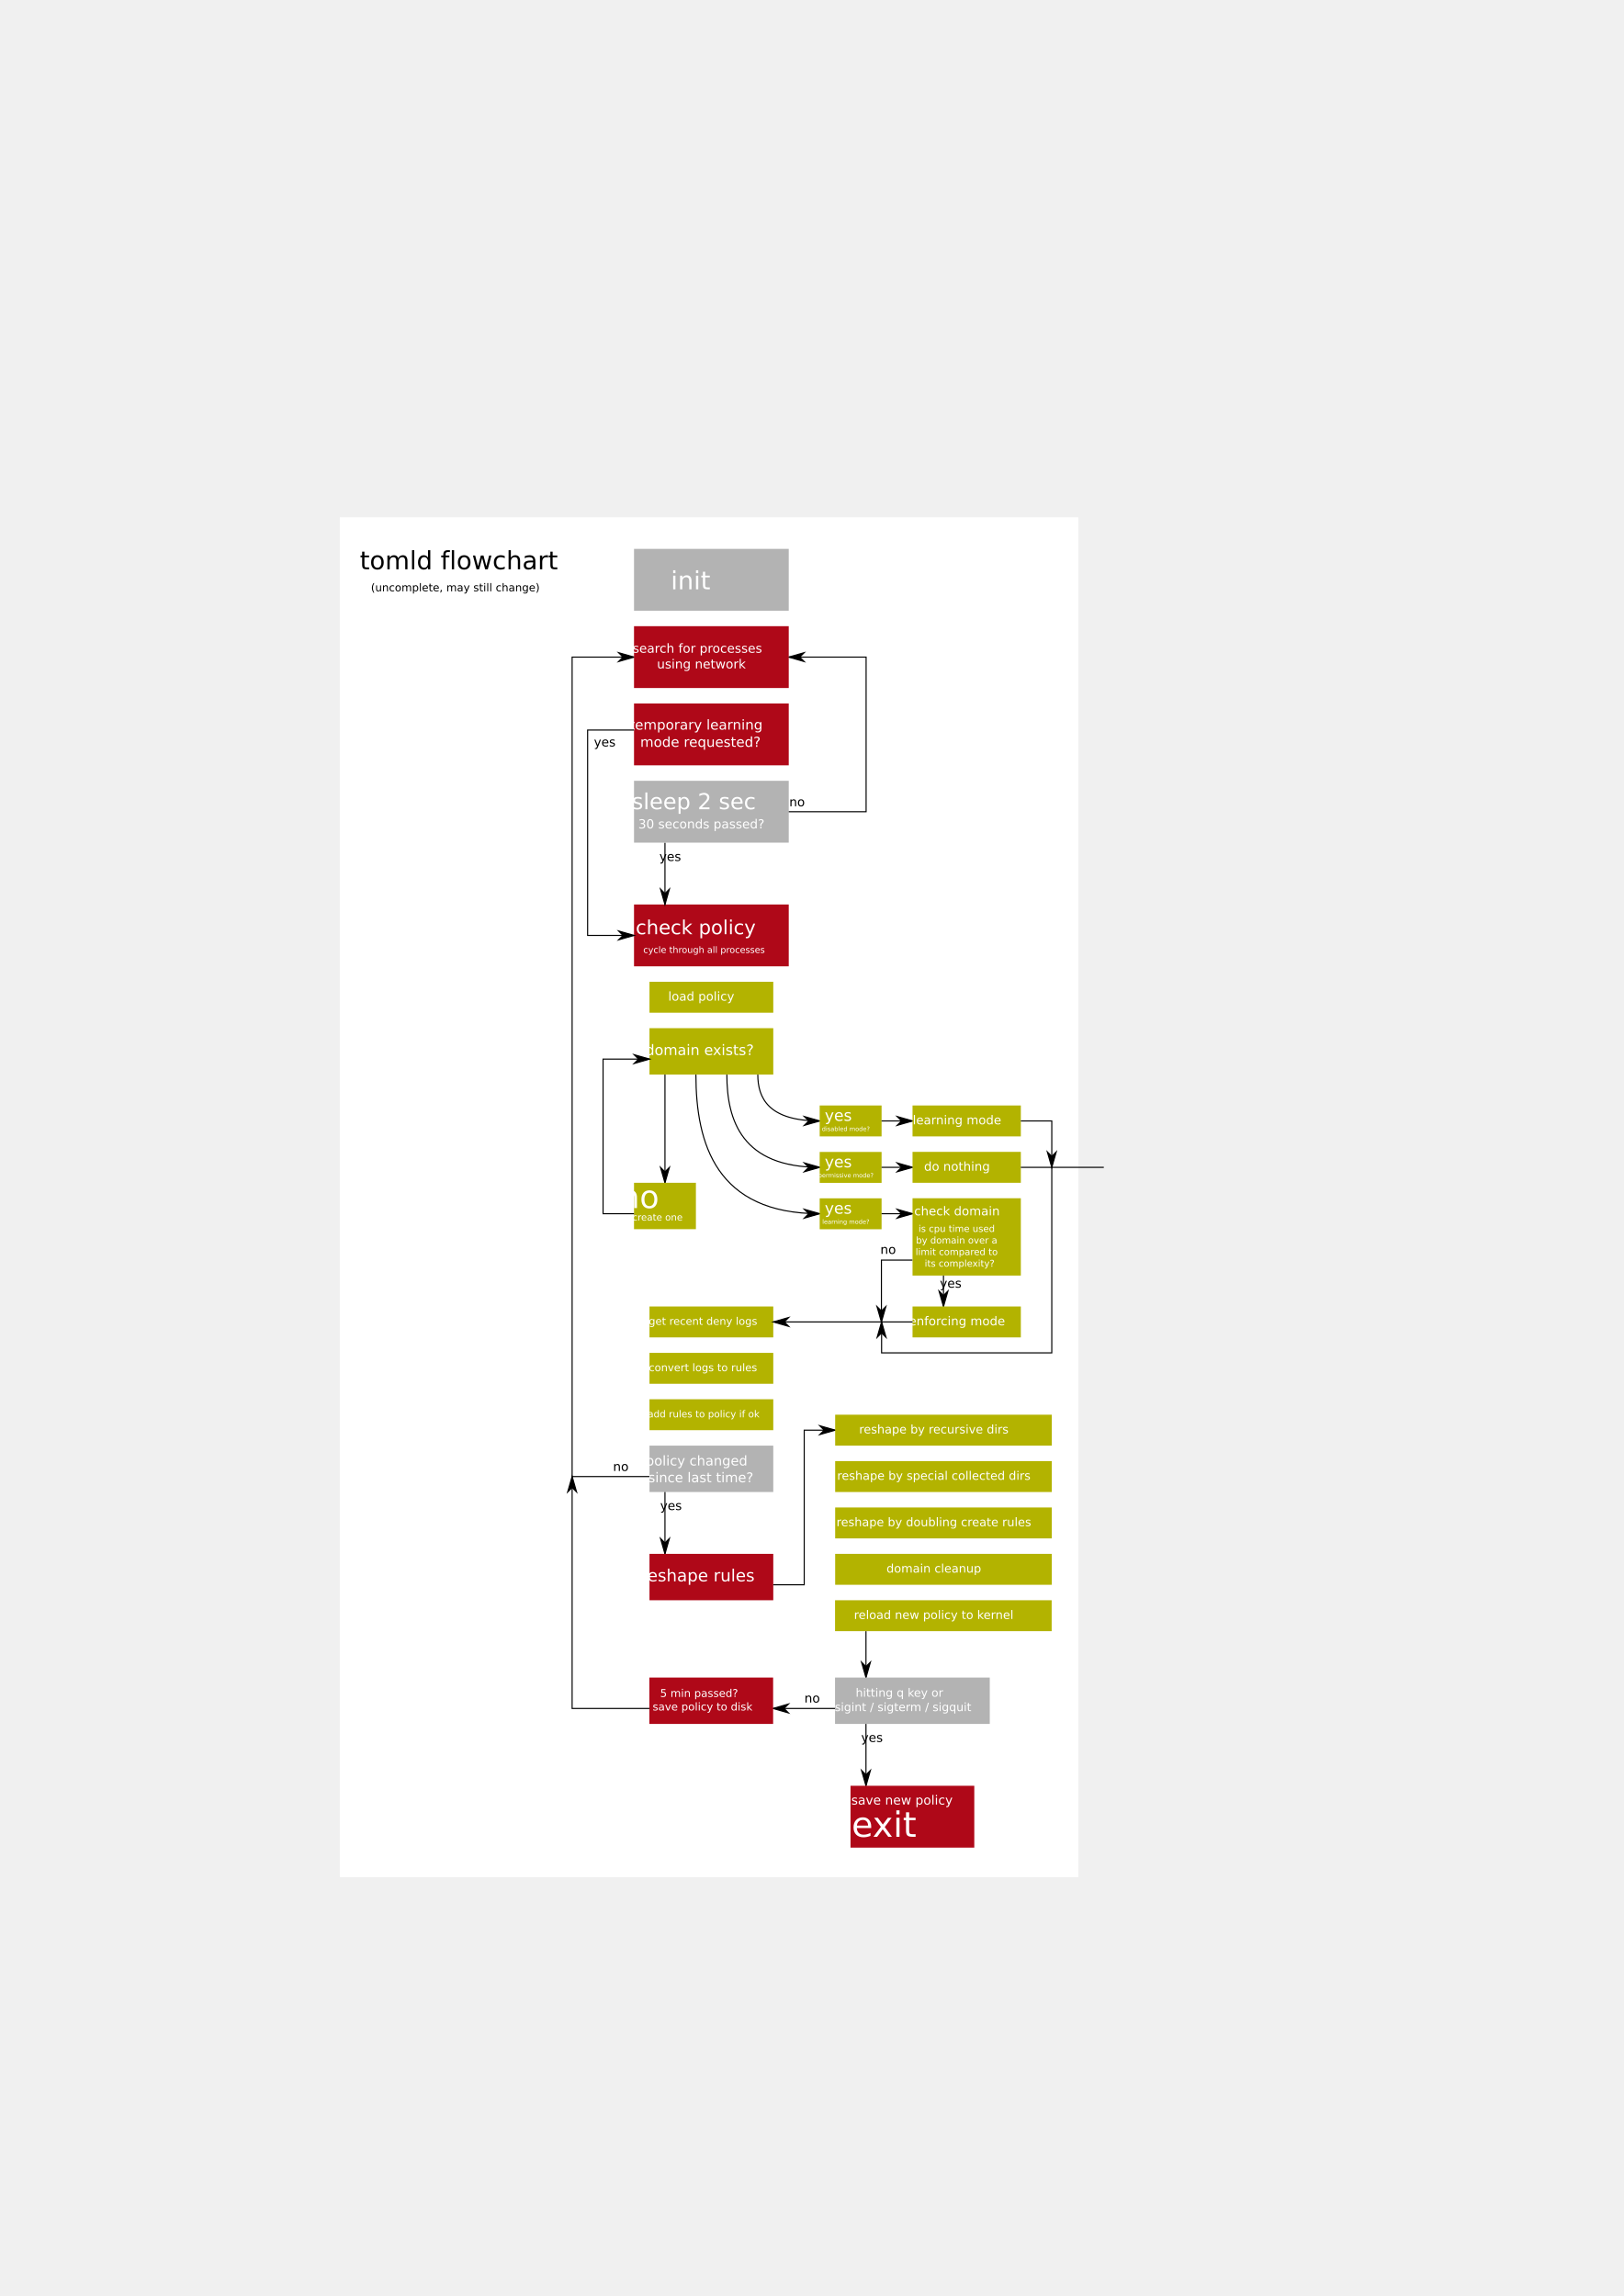
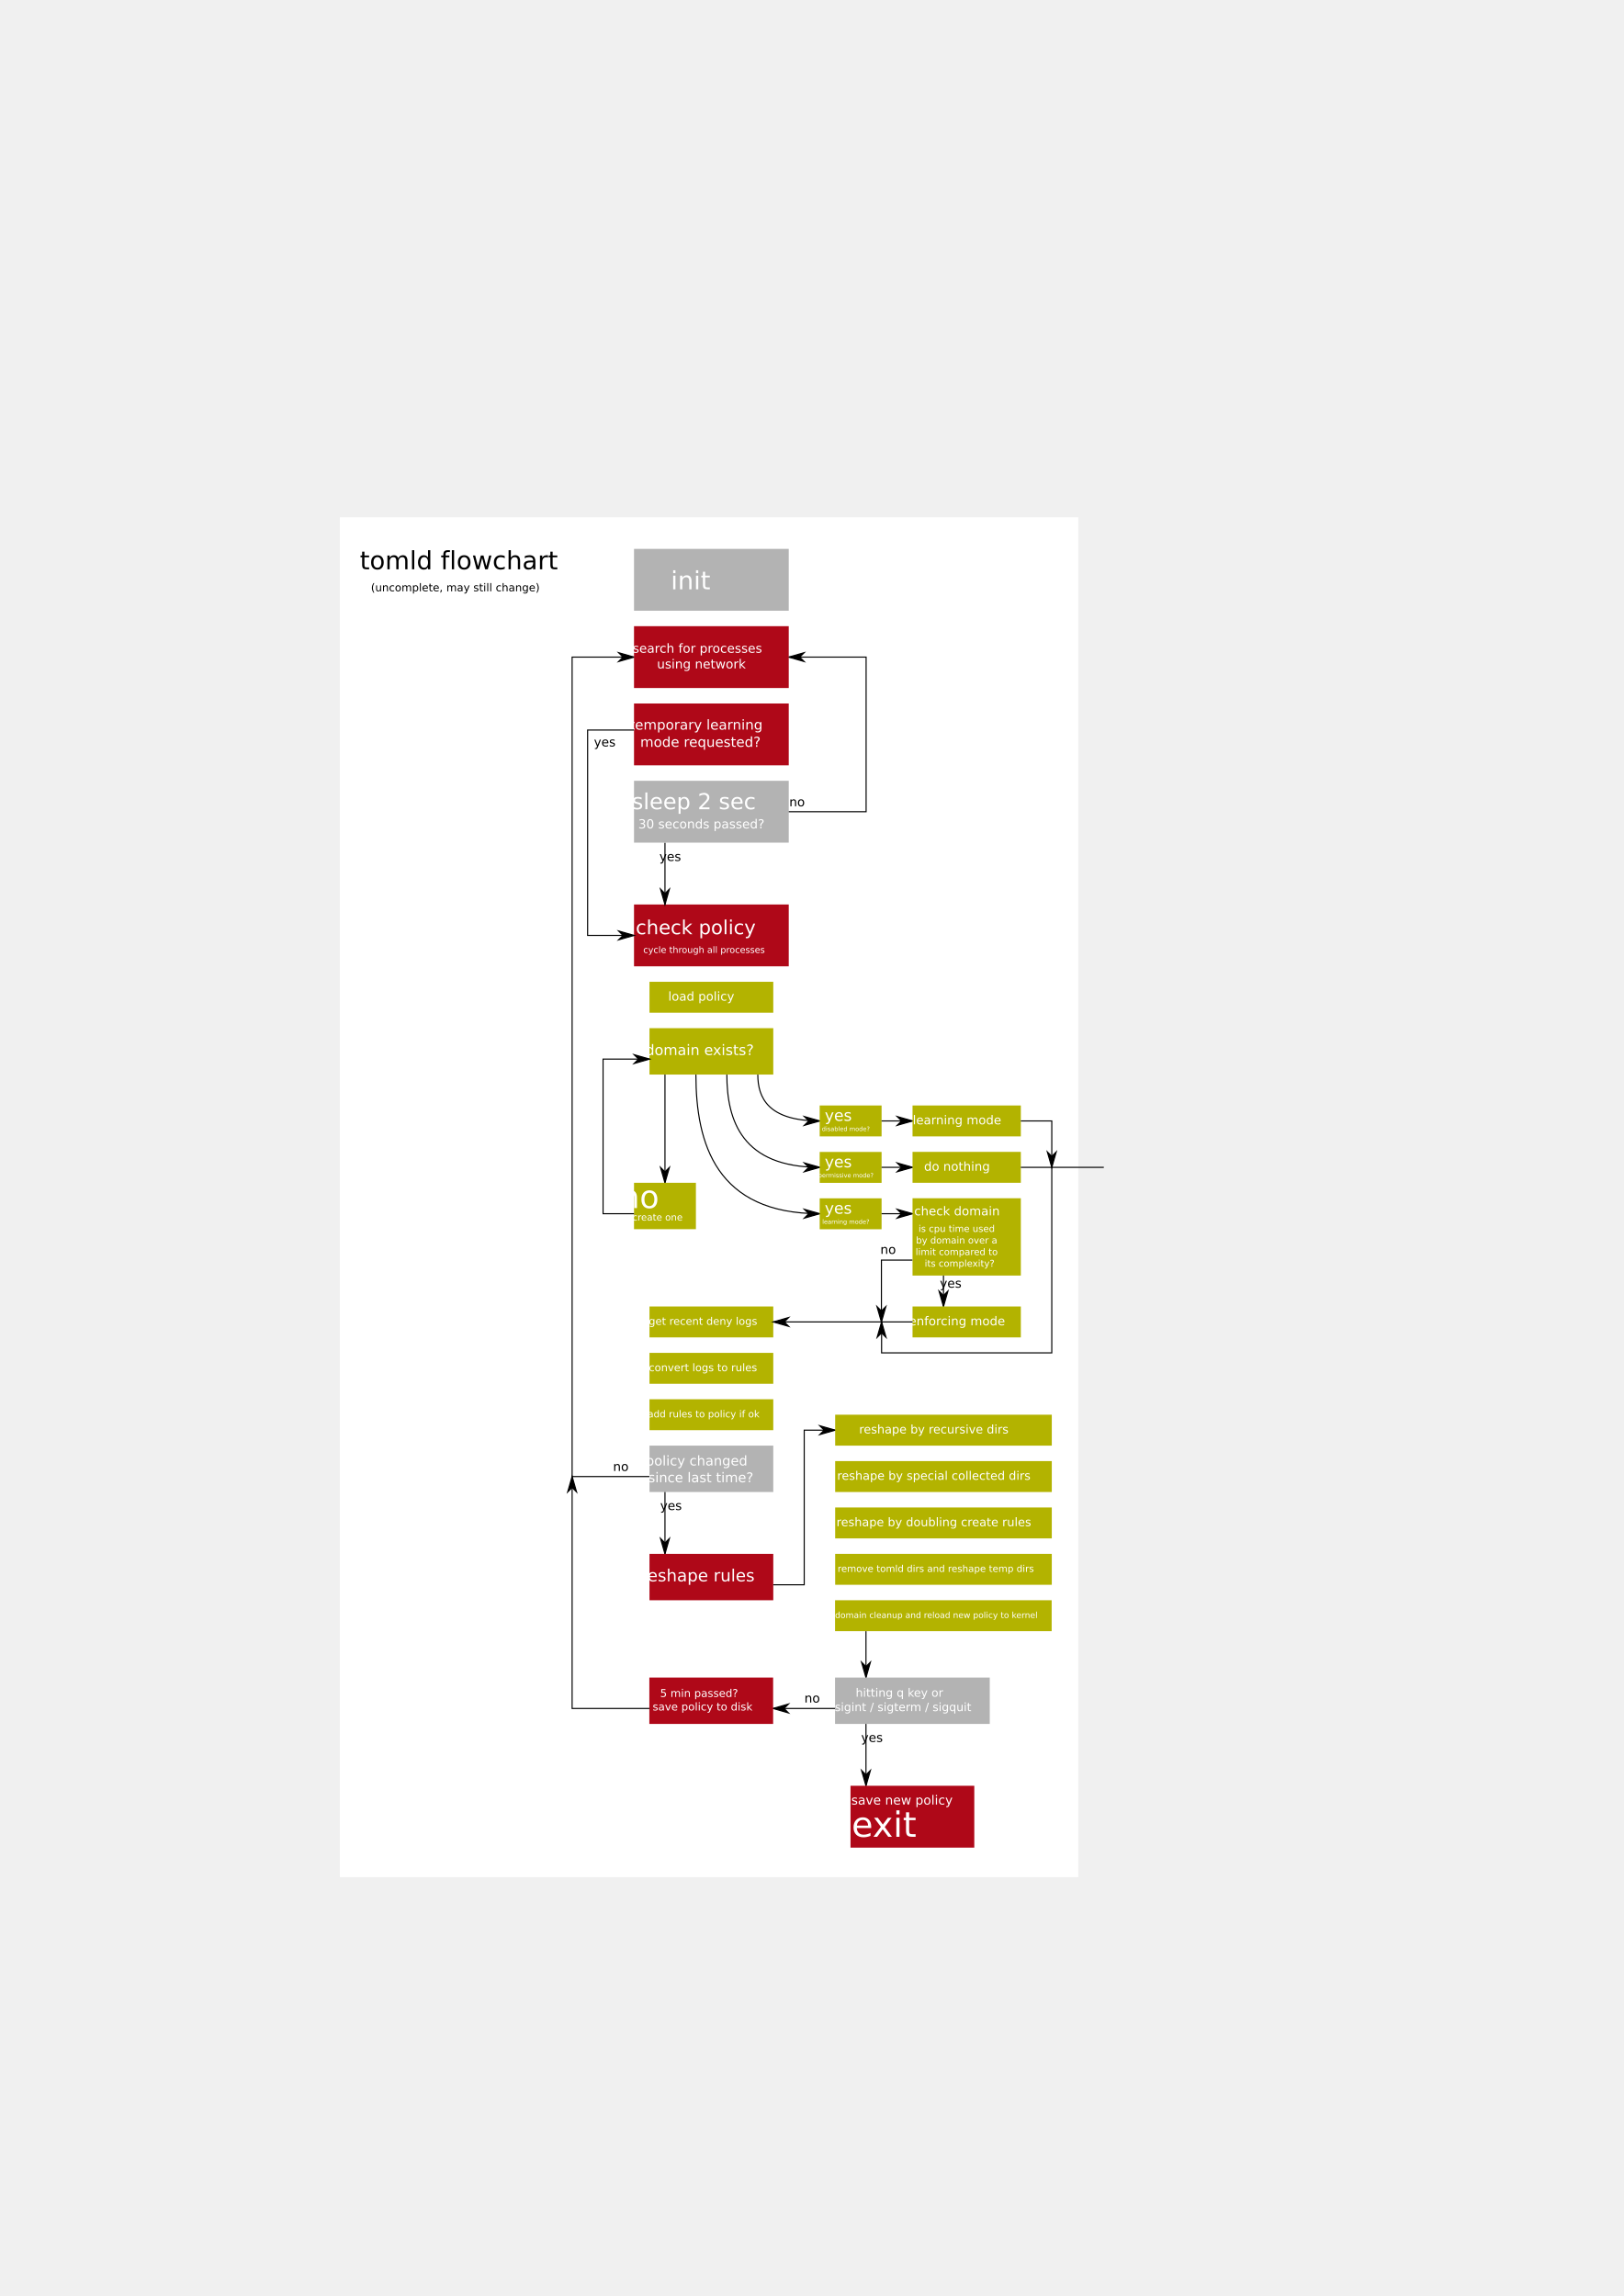
<svg xmlns="http://www.w3.org/2000/svg" width="744.094" height="1052.362" id="svg2" version="1.1">
  <defs id="defs4">
    <marker orient="auto" refY="0.0" refX="0.0" id="Arrow1Lend" style="overflow:visible;">
      <path id="path3762" d="M 0.0,0.0 L 5.0,-5.0 L -12.5,0.0 L 5.0,5.0 L 0.0,0.0 z " style="fill-rule:evenodd;stroke:#000000;stroke-width:1.0pt;marker-start:none;" transform="scale(0.8) rotate(180) translate(12.5,0)" />
    </marker>
  </defs>
  <g id="layer1" transform="translate(0,-2.5390623e-6)">
    <rect style="fill:#ffffff;fill-opacity:1;stroke:none" id="rect2957" width="338.44" height="623.257" x="155.733" y="237.112" />
    <rect y="322.441" x="290.551" height="28.346" width="70.908" id="rect3750" style="fill:#af0818;fill-opacity:1;stroke:none" />
    <text id="text3706" y="334.507" x="325.927" style="font-size:6.318px;font-style:normal;font-variant:normal;font-weight:normal;font-stretch:normal;text-align:center;line-height:125%;writing-mode:lr-tb;text-anchor:middle;fill:#ffffff;fill-opacity:1;stroke:none;font-family:DejaVu Sans;-inkscape-font-specification:DejaVu Sans" xml:space="preserve" transform="scale(1.000293,0.999707)">
      <tspan y="334.507" x="325.927" id="tspan2968">temporary learning</tspan>
      <tspan y="342.404" x="325.927" id="tspan2972">mode requested?</tspan>
    </text>
    <rect style="fill:#b3b3b3;fill-opacity:1;stroke:none" id="rect3710" width="70.908" height="28.346" x="290.551" y="251.575" />
    <text xml:space="preserve" style="font-size:11.465px;font-style:normal;font-variant:normal;font-weight:normal;font-stretch:normal;text-align:center;line-height:125%;writing-mode:lr-tb;text-anchor:middle;fill:#ffffff;fill-opacity:1;stroke:none;font-family:DejaVu Sans;-inkscape-font-specification:DejaVu Sans" x="325.509" y="270.181" id="text3712" transform="scale(1.000293,0.999707)">
      <tspan id="tspan3714" x="325.509" y="270.181">init</tspan>
    </text>
    <rect style="fill:#af0818;fill-opacity:1;stroke:none" id="rect3738" width="70.908" height="28.346" x="290.551" y="414.567" />
    <text xml:space="preserve" style="font-size:8.883px;font-style:normal;font-variant:normal;font-weight:normal;font-stretch:normal;text-align:center;line-height:125%;writing-mode:lr-tb;text-anchor:middle;fill:#ffffff;fill-opacity:1;stroke:none;font-family:DejaVu Sans;-inkscape-font-specification:DejaVu Sans" x="325.797" y="428.315" id="text3740" transform="scale(1.000293,0.999707)">
      <tspan id="tspan3744" x="325.797" y="428.315">check policy</tspan>
    </text>
    <path style="fill:none;stroke:#000000;stroke-width:0.501;stroke-linecap:butt;stroke-linejoin:miter;stroke-miterlimit:4;stroke-opacity:1;stroke-dasharray:none;marker-end:url(#Arrow1Lend)" d="m 347.277,492.52 c 0,10.63 4.727,21.26 28.363,21.26" id="path3754" />
    <path id="path4204" d="m 333.096,492.52 c 0,21.26 7.091,42.52 42.545,42.52" style="fill:none;stroke:#000000;stroke-width:0.501;stroke-linecap:butt;stroke-linejoin:miter;stroke-miterlimit:4;stroke-opacity:1;stroke-dasharray:none;marker-end:url(#Arrow1Lend)" />
    <path style="fill:none;stroke:#000000;stroke-width:0.501;stroke-linecap:butt;stroke-linejoin:miter;stroke-miterlimit:4;stroke-opacity:1;stroke-dasharray:none;marker-end:url(#Arrow1Lend)" d="m 318.914,492.52 c 0,31.89 9.454,63.78 56.726,63.78" id="path4206" />
    <rect y="471.26" x="297.642" height="21.26" width="56.726" id="rect4212" style="fill:#b3b300;fill-opacity:1;stroke:none" />
    <text id="text4214" y="483.727" x="325.797" style="font-size:6.633px;font-style:normal;font-variant:normal;font-weight:normal;font-stretch:normal;text-align:center;line-height:125%;writing-mode:lr-tb;text-anchor:middle;fill:#ffffff;fill-opacity:1;stroke:none;font-family:DejaVu Sans;-inkscape-font-specification:DejaVu Sans" xml:space="preserve" transform="scale(1.000293,0.999707)">
      <tspan y="483.727" x="325.797" id="tspan4216">domain exists?</tspan>
    </text>
    <path id="path4218" d="m 304.733,492.52 0,49.606" style="fill:none;stroke:#000000;stroke-width:0.501;stroke-linecap:butt;stroke-linejoin:miter;stroke-miterlimit:4;stroke-opacity:1;stroke-dasharray:none;marker-end:url(#Arrow1Lend)" />
    <rect style="fill:#b3b300;fill-opacity:1;stroke:none" id="rect4220" width="28.363" height="21.26" x="290.551" y="542.126" />
    <text xml:space="preserve" style="font-size:4.31px;font-style:normal;font-variant:normal;font-weight:normal;font-stretch:normal;text-align:center;line-height:125%;writing-mode:lr-tb;text-anchor:middle;fill:#ffffff;fill-opacity:1;stroke:none;font-family:DejaVu Sans;-inkscape-font-specification:DejaVu Sans" x="304.639" y="559.6" id="text4222" transform="scale(1.000293,0.999707)">
      <tspan x="304.639" y="559.6" id="tspan4226">create one</tspan>
    </text>
    <text id="text4230" y="553.879" x="304.452" style="font-size:14.531px;font-style:normal;font-variant:normal;font-weight:normal;font-stretch:normal;text-align:center;line-height:125%;writing-mode:lr-tb;text-anchor:middle;fill:#ffffff;fill-opacity:1;stroke:none;font-family:DejaVu Sans;-inkscape-font-specification:DejaVu Sans" xml:space="preserve" transform="scale(1.000293,0.999707)">
      <tspan id="tspan4232" y="553.879" x="304.452">no</tspan>
    </text>
    <path style="fill:none;stroke:#000000;stroke-width:0.501;stroke-linecap:butt;stroke-linejoin:miter;stroke-miterlimit:4;stroke-opacity:1;stroke-dasharray:none;marker-end:url(#Arrow1Lend)" d="m 304.733,386.22 0,28.346" id="path4234" />
    <rect y="506.693" x="375.64" height="14.173" width="28.363" id="rect4236" style="fill:#b3b300;fill-opacity:1;stroke:none" />
    <text id="text4240" y="518.537" x="389.729" style="font-size:2.785px;font-style:normal;font-variant:normal;font-weight:normal;font-stretch:normal;text-align:center;line-height:125%;writing-mode:lr-tb;text-anchor:middle;fill:#ffffff;fill-opacity:1;stroke:none;font-family:DejaVu Sans;-inkscape-font-specification:DejaVu Sans" xml:space="preserve" transform="scale(1.000293,0.999707)">
      <tspan y="518.537" x="389.729" id="tspan4244">disabled mode?</tspan>
    </text>
    <text xml:space="preserve" style="font-size:7.193px;font-style:normal;font-variant:normal;font-weight:normal;font-stretch:normal;text-align:center;line-height:125%;writing-mode:lr-tb;text-anchor:middle;fill:#ffffff;fill-opacity:1;stroke:none;font-family:DejaVu Sans;-inkscape-font-specification:DejaVu Sans" x="389.772" y="513.895" id="text4248" transform="scale(1.000293,0.999707)">
      <tspan id="tspan4250" x="389.772" y="513.895">yes</tspan>
    </text>
    <rect style="fill:#b3b300;fill-opacity:1;stroke:none" id="rect4252" width="28.363" height="14.173" x="375.64" y="527.988" />
    <text xml:space="preserve" style="font-size:2.785px;font-style:normal;font-variant:normal;font-weight:normal;font-stretch:normal;text-align:center;line-height:125%;writing-mode:lr-tb;text-anchor:middle;fill:#ffffff;fill-opacity:1;stroke:none;font-family:DejaVu Sans;-inkscape-font-specification:DejaVu Sans" x="389.729" y="539.838" id="text4254" transform="scale(1.000293,0.999707)">
      <tspan id="tspan4256" x="389.729" y="539.838">permissive mode?</tspan>
    </text>
    <text id="text4258" y="535.196" x="389.772" style="font-size:7.193px;font-style:normal;font-variant:normal;font-weight:normal;font-stretch:normal;text-align:center;line-height:125%;writing-mode:lr-tb;text-anchor:middle;fill:#ffffff;fill-opacity:1;stroke:none;font-family:DejaVu Sans;-inkscape-font-specification:DejaVu Sans" xml:space="preserve" transform="scale(1.000293,0.999707)">
      <tspan y="535.196" x="389.772" id="tspan4260">yes</tspan>
    </text>
    <rect y="549.248" x="375.64" height="14.173" width="28.363" id="rect4262" style="fill:#b3b300;fill-opacity:1;stroke:none" />
    <text id="text4264" y="561.104" x="389.729" style="font-size:2.785px;font-style:normal;font-variant:normal;font-weight:normal;font-stretch:normal;text-align:center;line-height:125%;writing-mode:lr-tb;text-anchor:middle;fill:#ffffff;fill-opacity:1;stroke:none;font-family:DejaVu Sans;-inkscape-font-specification:DejaVu Sans" xml:space="preserve" transform="scale(1.000293,0.999707)">
      <tspan y="561.104" x="389.729" id="tspan4266">learning mode?</tspan>
    </text>
    <text xml:space="preserve" style="font-size:7.193px;font-style:normal;font-variant:normal;font-weight:normal;font-stretch:normal;text-align:center;line-height:125%;writing-mode:lr-tb;text-anchor:middle;fill:#ffffff;fill-opacity:1;stroke:none;font-family:DejaVu Sans;-inkscape-font-specification:DejaVu Sans" x="389.772" y="556.462" id="text4268" transform="scale(1.000293,0.999707)">
      <tspan id="tspan4270" x="389.772" y="556.462">yes</tspan>
    </text>
    <rect style="fill:#b3b3b3;fill-opacity:1;stroke:none" id="rect4276" width="70.908" height="28.346" x="290.551" y="357.874" />
    <text xml:space="preserve" style="font-size:5.747px;font-style:normal;font-variant:normal;font-weight:normal;font-stretch:normal;text-align:center;line-height:125%;writing-mode:lr-tb;text-anchor:middle;fill:#ffffff;fill-opacity:1;stroke:none;font-family:DejaVu Sans;-inkscape-font-specification:DejaVu Sans" x="325.895" y="379.808" id="text4278" transform="scale(1.000293,0.999707)">
      <tspan x="325.895" y="379.808" id="tspan4290">30 seconds passed?</tspan>
    </text>
    <path id="path4292" d="m 361.459,372.047 35.454,0 0,-70.866 -35.454,0" style="fill:none;stroke:#000000;stroke-width:0.501;stroke-linecap:butt;stroke-linejoin:miter;stroke-miterlimit:4;stroke-opacity:1;stroke-dasharray:none;marker-end:url(#Arrow1Lend)" />
    <text id="text4294" y="394.739" x="311.62" style="font-size:5.747px;font-style:normal;font-variant:normal;font-weight:normal;font-stretch:normal;text-align:center;line-height:125%;writing-mode:lr-tb;text-anchor:middle;fill:#000000;fill-opacity:1;stroke:none;font-family:DejaVu Sans;-inkscape-font-specification:DejaVu Sans" xml:space="preserve" transform="scale(1.000293,0.999707)">
      <tspan id="tspan4298" y="394.739" x="311.62">yes</tspan>
    </text>
    <text xml:space="preserve" style="font-size:5.747px;font-style:normal;font-variant:normal;font-weight:normal;font-stretch:normal;text-align:center;line-height:125%;writing-mode:lr-tb;text-anchor:middle;fill:#000000;fill-opacity:1;stroke:none;font-family:DejaVu Sans;-inkscape-font-specification:DejaVu Sans" x="369.734" y="369.676" id="text4302" transform="scale(1.000293,0.999707)">
      <tspan x="369.734" y="369.676" id="tspan4304">no</tspan>
    </text>
    <text id="text4308" y="371.015" x="325.915" style="font-size:10.112px;font-style:normal;font-variant:normal;font-weight:normal;font-stretch:normal;text-align:center;line-height:125%;writing-mode:lr-tb;text-anchor:middle;fill:#ffffff;fill-opacity:1;stroke:none;font-family:DejaVu Sans;-inkscape-font-specification:DejaVu Sans" xml:space="preserve" transform="scale(1.000293,0.999707)">
      <tspan id="tspan4310" y="371.015" x="325.915">sleep 2 sec</tspan>
    </text>
    <path style="fill:none;stroke:#000000;stroke-width:0.501;stroke-linecap:butt;stroke-linejoin:miter;stroke-miterlimit:4;stroke-opacity:1;stroke-dasharray:none;marker-end:url(#Arrow1Lend)" d="m 404.003,513.779 14.182,0" id="path4312" />
    <path id="path4314" d="m 404.003,535.039 14.182,0" style="fill:none;stroke:#000000;stroke-width:0.501;stroke-linecap:butt;stroke-linejoin:miter;stroke-miterlimit:4;stroke-opacity:1;stroke-dasharray:none;marker-end:url(#Arrow1Lend)" />
    <path style="fill:none;stroke:#000000;stroke-width:0.501;stroke-linecap:butt;stroke-linejoin:miter;stroke-miterlimit:4;stroke-opacity:1;stroke-dasharray:none;marker-end:url(#Arrow1Lend)" d="m 404.003,556.299 14.182,0" id="path4316" />
    <rect style="fill:#b3b300;fill-opacity:1;stroke:none" id="rect4318" width="49.635" height="14.173" x="418.185" y="506.693" />
    <text id="text4320" y="515.478" x="442.895" style="font-size:5.609px;font-style:normal;font-variant:normal;font-weight:normal;font-stretch:normal;text-align:center;line-height:125%;writing-mode:lr-tb;text-anchor:middle;fill:#ffffff;fill-opacity:1;stroke:none;font-family:DejaVu Sans;-inkscape-font-specification:DejaVu Sans" xml:space="preserve" transform="scale(1.000293,0.999707)">
      <tspan y="515.478" x="442.895" id="tspan4322">learning mode</tspan>
    </text>
    <text id="text4324" y="436.913" x="325.811" style="font-size:4.092px;font-style:normal;font-variant:normal;font-weight:normal;font-stretch:normal;text-align:center;line-height:125%;writing-mode:lr-tb;text-anchor:middle;fill:#ffffff;fill-opacity:1;stroke:none;font-family:DejaVu Sans;-inkscape-font-specification:DejaVu Sans" xml:space="preserve" transform="scale(1.000293,0.999707)">
      <tspan y="436.913" x="325.811" id="tspan2959">cycle through all processes</tspan>
    </text>
    <rect y="527.953" x="418.185" height="14.173" width="49.635" id="rect4328" style="fill:#b3b300;fill-opacity:1;stroke:none" />
    <text xml:space="preserve" style="font-size:5.609px;font-style:normal;font-variant:normal;font-weight:normal;font-stretch:normal;text-align:center;line-height:125%;writing-mode:lr-tb;text-anchor:middle;fill:#ffffff;fill-opacity:1;stroke:none;font-family:DejaVu Sans;-inkscape-font-specification:DejaVu Sans" x="442.895" y="536.744" id="text4330" transform="scale(1.000293,0.999707)">
      <tspan id="tspan4332" x="442.895" y="536.744">do nothing</tspan>
    </text>
    <rect style="fill:#b3b300;fill-opacity:1;stroke:none" id="rect4340" width="49.635" height="35.433" x="418.185" y="549.213" />
    <path style="fill:none;stroke:#000000;stroke-width:0.501;stroke-linecap:butt;stroke-linejoin:miter;stroke-miterlimit:4;stroke-opacity:1;stroke-dasharray:none;marker-end:url(#Arrow1Lend)" d="m 290.551,556.299 -14.182,0 0,-70.866 21.272,0" id="path4346" />
    <text id="text4350" y="557.212" x="442.895" style="font-size:5.609px;font-style:normal;font-variant:normal;font-weight:normal;font-stretch:normal;text-align:center;line-height:125%;writing-mode:lr-tb;text-anchor:middle;fill:#ffffff;fill-opacity:1;stroke:none;font-family:DejaVu Sans;-inkscape-font-specification:DejaVu Sans" xml:space="preserve" transform="scale(1.000293,0.999707)">
      <tspan y="557.212" x="442.895" id="tspan4352">check domain</tspan>
    </text>
    <path style="fill:none;stroke:#000000;stroke-width:0.501;stroke-linecap:butt;stroke-linejoin:miter;stroke-miterlimit:4;stroke-opacity:1;stroke-dasharray:none;marker-end:url(#Arrow1Lend)" d="m 432.367,584.646 0,14.173" id="path4370" />
    <rect y="598.819" x="418.185" height="14.173" width="49.635" id="rect4372" style="fill:#b3b300;fill-opacity:1;stroke:none" />
    <text xml:space="preserve" style="font-size:5.609px;font-style:normal;font-variant:normal;font-weight:normal;font-stretch:normal;text-align:center;line-height:125%;writing-mode:lr-tb;text-anchor:middle;fill:#ffffff;fill-opacity:1;stroke:none;font-family:DejaVu Sans;-inkscape-font-specification:DejaVu Sans" x="442.895" y="607.631" id="text4374" transform="scale(1.000293,0.999707)">
      <tspan id="tspan4376" x="442.895" y="607.631">enforcing mode</tspan>
    </text>
    <rect style="fill:#b3b300;fill-opacity:1;stroke:none" id="rect4378" width="56.726" height="14.173" x="297.642" y="598.819" />
    <text xml:space="preserve" style="font-size:4.825px;font-style:normal;font-variant:normal;font-weight:normal;font-stretch:normal;text-align:center;line-height:125%;writing-mode:lr-tb;text-anchor:middle;fill:#ffffff;fill-opacity:1;stroke:none;font-family:DejaVu Sans;-inkscape-font-specification:DejaVu Sans" x="325.895" y="607.414" id="text4380" transform="scale(1.000293,0.999707)">
      <tspan id="tspan4382" x="325.895" y="607.414">get recent deny logs</tspan>
    </text>
    <path id="path4384" d="m 418.185,605.905 -63.817,0" style="fill:none;stroke:#000000;stroke-width:0.501;stroke-linecap:butt;stroke-linejoin:miter;stroke-miterlimit:4;stroke-opacity:1;stroke-dasharray:none;marker-end:url(#Arrow1Lend)" />
    <rect y="620.079" x="297.642" height="14.173" width="56.726" id="rect4394" style="fill:#b3b300;fill-opacity:1;stroke:none" />
    <text id="text4396" y="628.683" x="325.895" style="font-size:4.835px;font-style:normal;font-variant:normal;font-weight:normal;font-stretch:normal;text-align:center;line-height:125%;writing-mode:lr-tb;text-anchor:middle;fill:#ffffff;fill-opacity:1;stroke:none;font-family:DejaVu Sans;-inkscape-font-specification:DejaVu Sans" xml:space="preserve" transform="scale(1.000293,0.999707)">
      <tspan y="628.683" x="325.895" id="tspan4398">convert logs to rules</tspan>
    </text>
    <rect style="fill:#b3b300;fill-opacity:1;stroke:none" id="rect4400" width="56.726" height="14.173" x="297.642" y="641.339" />
    <text xml:space="preserve" style="font-size:4.378px;font-style:normal;font-variant:normal;font-weight:normal;font-stretch:normal;text-align:center;line-height:125%;writing-mode:lr-tb;text-anchor:middle;fill:#ffffff;fill-opacity:1;stroke:none;font-family:DejaVu Sans;-inkscape-font-specification:DejaVu Sans" x="325.857" y="649.823" id="text4402" transform="scale(1.000293,0.999707)">
      <tspan id="tspan4404" x="325.857" y="649.823">add rules to policy if ok</tspan>
    </text>
    <rect y="662.598" x="297.642" height="21.26" width="56.726" id="rect4406" style="fill:#b3b3b3;fill-opacity:1;stroke:none" />
    <text id="text4408" y="671.873" x="325.959" style="font-size:6.157px;font-style:normal;font-variant:normal;font-weight:normal;font-stretch:normal;text-align:center;line-height:125%;writing-mode:lr-tb;text-anchor:middle;fill:#ffffff;fill-opacity:1;stroke:none;font-family:DejaVu Sans;-inkscape-font-specification:DejaVu Sans" xml:space="preserve" transform="scale(1.000293,0.999707)">
      <tspan y="671.873" x="325.959" id="tspan4410">policy changed</tspan>
      <tspan y="679.569" x="325.959" id="tspan4412">since last time?</tspan>
    </text>
    <path id="path4414" d="m 297.642,676.772 -35.454,0 0,-375.59 28.363,0" style="fill:none;stroke:#000000;stroke-width:0.501;stroke-linecap:butt;stroke-linejoin:miter;stroke-miterlimit:4;stroke-opacity:1;stroke-dasharray:none;marker-end:url(#Arrow1Lend)" />
    <text id="text4416" y="674.41" x="288.998" style="font-size:5.747px;font-style:normal;font-variant:normal;font-weight:normal;font-stretch:normal;text-align:center;line-height:125%;writing-mode:lr-tb;text-anchor:middle;fill:#000000;fill-opacity:1;stroke:none;font-family:DejaVu Sans;-inkscape-font-specification:DejaVu Sans" xml:space="preserve" transform="scale(1.000293,0.999707)">
      <tspan id="tspan4418" y="674.41" x="288.998">no</tspan>
    </text>
    <text xml:space="preserve" style="font-size:5.747px;font-style:normal;font-variant:normal;font-weight:normal;font-stretch:normal;text-align:center;line-height:125%;writing-mode:lr-tb;text-anchor:middle;fill:#000000;fill-opacity:1;stroke:none;font-family:DejaVu Sans;-inkscape-font-specification:DejaVu Sans" x="311.978" y="692.324" id="text4420" transform="scale(1.000293,0.999707)">
      <tspan x="311.978" y="692.324" id="tspan4422">yes</tspan>
    </text>
    <path id="path4424" d="m 304.733,683.858 0,28.346" style="fill:none;stroke:#000000;stroke-width:0.501;stroke-linecap:butt;stroke-linejoin:miter;stroke-miterlimit:4;stroke-opacity:1;stroke-dasharray:none;marker-end:url(#Arrow1Lend)" />
    <rect y="712.205" x="297.642" height="21.26" width="56.726" id="rect4426" style="fill:#af0818;fill-opacity:1;stroke:none" />
    <text id="text4428" y="725.027" x="325.747" style="font-size:7.664px;font-style:normal;font-variant:normal;font-weight:normal;font-stretch:normal;text-align:center;line-height:125%;writing-mode:lr-tb;text-anchor:middle;fill:#ffffff;fill-opacity:1;stroke:none;font-family:DejaVu Sans;-inkscape-font-specification:DejaVu Sans" xml:space="preserve" transform="scale(1.000293,0.999707)">
      <tspan y="725.027" x="325.747" id="tspan4430">reshape rules</tspan>
    </text>
    <path style="fill:none;stroke:#000000;stroke-width:0.501;stroke-linecap:butt;stroke-linejoin:miter;stroke-miterlimit:4;stroke-opacity:1;stroke-dasharray:none;marker-end:url(#Arrow1Lend)" d="m 467.82,513.779 14.182,0 0,21.26" id="path4432" />
    <path id="path4434" d="m 467.82,535.039 c 79.841,0 7.464,0 14.182,0 l 0,85.039 -77.998,0 0,-14.173" style="fill:none;stroke:#000000;stroke-width:0.501;stroke-linecap:butt;stroke-linejoin:miter;stroke-miterlimit:4;stroke-opacity:1;stroke-dasharray:none;marker-end:url(#Arrow1Lend)" />
    <rect y="450" x="297.642" height="14.173" width="56.726" id="rect4804" style="fill:#b3b300;fill-opacity:1;stroke:none" />
    <text xml:space="preserve" style="font-size:5.609px;font-style:normal;font-variant:normal;font-weight:normal;font-stretch:normal;text-align:center;line-height:125%;writing-mode:lr-tb;text-anchor:middle;fill:#ffffff;fill-opacity:1;stroke:none;font-family:DejaVu Sans;-inkscape-font-specification:DejaVu Sans" x="325.729" y="458.768" id="text4806" transform="scale(1.000293,0.999707)">
      <tspan x="325.729" y="458.768" id="tspan4810">load policy</tspan>
    </text>
    <path id="path4814" d="m 354.368,726.378 14.182,0 0,-70.866 14.182,0" style="fill:none;stroke:#000000;stroke-width:0.501;stroke-linecap:butt;stroke-linejoin:miter;stroke-miterlimit:4;stroke-opacity:1;stroke-dasharray:none;marker-end:url(#Arrow1Lend)" />
    <rect y="648.425" x="382.731" height="14.173" width="99.271" id="rect4816" style="fill:#b3b300;fill-opacity:1;stroke:none" />
    <text id="text4818" y="657.196" x="432.128" style="font-size:5.41px;font-style:normal;font-variant:normal;font-weight:normal;font-stretch:normal;text-align:center;line-height:125%;writing-mode:lr-tb;text-anchor:middle;fill:#ffffff;fill-opacity:1;stroke:none;font-family:DejaVu Sans;-inkscape-font-specification:DejaVu Sans" xml:space="preserve" transform="scale(1.000293,0.999707)">
      <tspan y="657.196" x="432.128" id="tspan4820">reshape by recursive dirs</tspan>
    </text>
    <rect style="fill:#b3b300;fill-opacity:1;stroke:none" id="rect4822" width="99.271" height="14.173" x="382.731" y="669.685" />
    <text xml:space="preserve" style="font-size:5.41px;font-style:normal;font-variant:normal;font-weight:normal;font-stretch:normal;text-align:center;line-height:125%;writing-mode:lr-tb;text-anchor:middle;fill:#ffffff;fill-opacity:1;stroke:none;font-family:DejaVu Sans;-inkscape-font-specification:DejaVu Sans" x="432.128" y="678.462" id="text4824" transform="scale(1.000293,0.999707)">
      <tspan id="tspan4826" x="432.128" y="678.462">reshape by special collected dirs</tspan>
    </text>
    <rect y="690.945" x="382.731" height="14.173" width="99.271" id="rect4828" style="fill:#b3b300;fill-opacity:1;stroke:none" />
    <text id="text4830" y="699.728" x="432.128" style="font-size:5.41px;font-style:normal;font-variant:normal;font-weight:normal;font-stretch:normal;text-align:center;line-height:125%;writing-mode:lr-tb;text-anchor:middle;fill:#ffffff;fill-opacity:1;stroke:none;font-family:DejaVu Sans;-inkscape-font-specification:DejaVu Sans" xml:space="preserve" transform="scale(1.000293,0.999707)">
      <tspan y="699.728" x="432.128" id="tspan4832">reshape by doubling create rules</tspan>
    </text>
    <rect style="fill:#b3b300;fill-opacity:1;stroke:none" id="rect4834" width="99.271" height="14.173" x="382.731" y="712.205" />
-     <text xml:space="preserve" style="font-size:5.41px;font-style:normal;font-variant:normal;font-weight:normal;font-stretch:normal;text-align:center;line-height:125%;writing-mode:lr-tb;text-anchor:middle;fill:#ffffff;fill-opacity:1;stroke:none;font-family:DejaVu Sans;-inkscape-font-specification:DejaVu Sans" x="432.128" y="720.995" id="text4836" transform="scale(1.000293,0.999707)">
-       <tspan id="tspan4838" x="432.128" y="720.995">domain cleanup</tspan>
+     <text xml:space="preserve" style="font-size:4.324px;font-style:normal;font-variant:normal;font-weight:normal;font-stretch:normal;text-align:center;line-height:125%;writing-mode:lr-tb;text-anchor:middle;fill:#ffffff;fill-opacity:1;stroke:none;font-family:DejaVu Sans;-inkscape-font-specification:DejaVu Sans" x="432.15" y="720.695" id="text4836" transform="scale(1.000293,0.999707)">
+       <tspan id="tspan4838" x="432.15" y="720.695">remove tomld dirs and reshape temp dirs</tspan>
    </text>
    <path style="fill:none;stroke:#000000;stroke-width:0.501;stroke-linecap:butt;stroke-linejoin:miter;stroke-miterlimit:4;stroke-opacity:1;stroke-dasharray:none;marker-end:url(#Arrow1Lend)" d="m 396.85,747.638 0,21.26" id="path4840" />
    <rect style="fill:#b3b3b3;fill-opacity:1;stroke:none" id="rect4842" width="70.908" height="21.26" x="382.669" y="768.898" />
    <text id="text4852" y="777.915" x="417.922" style="font-size:5.274px;font-style:normal;font-variant:normal;font-weight:normal;font-stretch:normal;text-align:center;line-height:125%;writing-mode:lr-tb;text-anchor:middle;fill:#ffffff;fill-opacity:1;stroke:none;font-family:DejaVu Sans;-inkscape-font-specification:DejaVu Sans" xml:space="preserve" transform="scale(1.000293,0.999707)">
      <tspan y="777.915" x="417.922" id="tspan4858">hitting q key or</tspan>
      <tspan y="784.507" x="417.922" id="tspan4864">sigint / sigterm / sigquit</tspan>
    </text>
    <path style="fill:none;stroke:#000000;stroke-width:0.501;stroke-linecap:butt;stroke-linejoin:miter;stroke-miterlimit:4;stroke-opacity:1;stroke-dasharray:none;marker-end:url(#Arrow1Lend)" d="m 297.638,783.071 -35.45,0 0,-106.299" id="path4866" />
    <text xml:space="preserve" style="font-size:5.747px;font-style:normal;font-variant:normal;font-weight:normal;font-stretch:normal;text-align:center;line-height:125%;writing-mode:lr-tb;text-anchor:middle;fill:#000000;fill-opacity:1;stroke:none;font-family:DejaVu Sans;-inkscape-font-specification:DejaVu Sans" x="376.658" y="780.578" id="text5420" transform="scale(1.000293,0.999707)">
      <tspan x="376.658" y="780.578" id="tspan5422">no</tspan>
    </text>
    <text id="text5424" y="798.654" x="404.068" style="font-size:5.747px;font-style:normal;font-variant:normal;font-weight:normal;font-stretch:normal;text-align:center;line-height:125%;writing-mode:lr-tb;text-anchor:middle;fill:#000000;fill-opacity:1;stroke:none;font-family:DejaVu Sans;-inkscape-font-specification:DejaVu Sans" xml:space="preserve" transform="scale(1.000293,0.999707)">
      <tspan id="tspan5426" y="798.654" x="404.068">yes</tspan>
    </text>
    <path style="fill:none;stroke:#000000;stroke-width:0.501;stroke-linecap:butt;stroke-linejoin:miter;stroke-miterlimit:4;stroke-opacity:1;stroke-dasharray:none;marker-end:url(#Arrow1Lend)" d="m 396.85,790.157 0,28.346" id="path5428" />
    <rect style="fill:#af0818;fill-opacity:1;stroke:none" id="rect5430" width="56.726" height="28.347" x="389.76" y="818.504" />
    <text xml:space="preserve" style="font-size:5.818px;font-style:normal;font-variant:normal;font-weight:normal;font-stretch:normal;text-align:center;line-height:125%;writing-mode:lr-tb;text-anchor:middle;fill:#ffffff;fill-opacity:1;stroke:none;font-family:DejaVu Sans;-inkscape-font-specification:DejaVu Sans" x="417.86" y="827.347" id="text5432" transform="scale(1.000293,0.999707)">
      <tspan x="417.86" y="827.347" id="tspan5436">save new policy</tspan>
    </text>
    <text transform="scale(1.000293,0.999707)" id="text3074" y="271.101" x="212.553" style="font-size:4.958px;font-style:normal;font-variant:normal;font-weight:normal;font-stretch:normal;text-align:center;line-height:125%;writing-mode:lr-tb;text-anchor:middle;fill:#000000;fill-opacity:1;stroke:none;font-family:DejaVu Sans;-inkscape-font-specification:DejaVu Sans" xml:space="preserve">
      <tspan y="271.101" x="212.553" id="tspan3104">(uncomplete, may still change)</tspan>
    </text>
    <path style="fill:none;stroke:#000000;stroke-width:0.501;stroke-linecap:butt;stroke-linejoin:miter;stroke-miterlimit:4;stroke-opacity:1;stroke-dasharray:none;marker-end:url(#Arrow1Lend)" d="m 382.652,783.071 -28.384,0" id="path3082" />
    <rect style="fill:#af0818;fill-opacity:1;stroke:none" id="rect3084" width="56.726" height="21.26" x="297.575" y="768.898" />
    <text transform="scale(1.000293,0.999707)" xml:space="preserve" style="font-size:4.943px;font-style:normal;font-variant:normal;font-weight:normal;font-stretch:normal;text-align:center;line-height:125%;writing-mode:lr-tb;text-anchor:middle;fill:#ffffff;fill-opacity:1;stroke:none;font-family:DejaVu Sans;-inkscape-font-specification:DejaVu Sans" x="325.793" y="778.031" id="text3086">
      <tspan id="tspan3088" x="325.793" y="778.031">5 min passed?</tspan>
      <tspan x="325.793" y="784.209" id="tspan3090">save policy to disk</tspan>
    </text>
    <rect y="733.465" x="382.677" height="14.173" width="99.271" id="rect3092" style="fill:#b3b300;fill-opacity:1;stroke:none" />
-     <text transform="scale(1.000293,0.999707)" id="text3094" y="742.261" x="432.074" style="font-size:5.41px;font-style:normal;font-variant:normal;font-weight:normal;font-stretch:normal;text-align:center;line-height:125%;writing-mode:lr-tb;text-anchor:middle;fill:#ffffff;fill-opacity:1;stroke:none;font-family:DejaVu Sans;-inkscape-font-specification:DejaVu Sans" xml:space="preserve">
-       <tspan y="742.261" x="432.074" id="tspan3096">reload new policy to kernel</tspan>
+     <text transform="scale(1.000293,0.999707)" id="text3094" y="741.833" x="432.044" style="font-size:3.86px;font-style:normal;font-variant:normal;font-weight:normal;font-stretch:normal;text-align:center;line-height:125%;writing-mode:lr-tb;text-anchor:middle;fill:#ffffff;fill-opacity:1;stroke:none;font-family:DejaVu Sans;-inkscape-font-specification:DejaVu Sans" xml:space="preserve">
+       <tspan y="741.833" x="432.044" id="tspan3096">domain cleanup and reload new policy to kernel</tspan>
    </text>
    <text transform="scale(1.000293,0.999707)" id="text3100" y="842.135" x="417.704" style="font-size:15.971px;font-style:normal;font-variant:normal;font-weight:normal;font-stretch:normal;text-align:center;line-height:125%;writing-mode:lr-tb;text-anchor:middle;fill:#ffffff;fill-opacity:1;stroke:none;font-family:DejaVu Sans;-inkscape-font-specification:DejaVu Sans" xml:space="preserve">
      <tspan id="tspan3102" y="842.135" x="417.704">exit</tspan>
    </text>
    <text xml:space="preserve" style="font-size:11.533px;font-style:normal;font-variant:normal;font-weight:normal;font-stretch:normal;text-align:center;line-height:125%;writing-mode:lr-tb;text-anchor:middle;fill:#000000;fill-opacity:1;stroke:none;font-family:DejaVu Sans;-inkscape-font-specification:DejaVu Sans" x="219.386" y="261.005" id="text3115" transform="scale(1.000293,0.999707)">
      <tspan id="tspan3117" x="219.386" y="261.005">tomld flowchart</tspan>
    </text>
    <text id="text4360" y="564.804" x="443.003" style="font-size:4.249px;font-style:normal;font-variant:normal;font-weight:normal;font-stretch:normal;text-align:center;line-height:125%;writing-mode:lr-tb;text-anchor:middle;fill:#ffffff;fill-opacity:1;stroke:none;font-family:DejaVu Sans;-inkscape-font-specification:DejaVu Sans" xml:space="preserve" transform="scale(1.000293,0.999707)">
      <tspan y="564.804" x="443.003" id="tspan2965">is cpu time used</tspan>
      <tspan y="570.116" x="443.003" id="tspan2989">by domain over a</tspan>
      <tspan y="575.428" x="443.003" id="tspan2991">limit compared to</tspan>
      <tspan y="580.739" x="443.003" id="tspan2993">its complexity?</tspan>
    </text>
    <rect style="fill:#af0818;fill-opacity:1;stroke:none" id="rect2958" width="70.908" height="28.346" x="290.551" y="287.008" />
    <text transform="scale(1.000293,0.999707)" xml:space="preserve" style="font-size:5.747px;font-style:normal;font-variant:normal;font-weight:normal;font-stretch:normal;text-align:center;line-height:125%;writing-mode:lr-tb;text-anchor:middle;fill:#ffffff;fill-opacity:1;stroke:none;font-family:DejaVu Sans;-inkscape-font-specification:DejaVu Sans" x="325.895" y="299.263" id="text2960">
      <tspan id="tspan2962" x="325.895" y="299.263">search for processes</tspan>
      <tspan id="tspan2964" x="325.895" y="306.447">using network</tspan>
    </text>
    <path style="fill:none;stroke:#000000;stroke-width:0.501;stroke-linecap:butt;stroke-linejoin:miter;stroke-miterlimit:4;stroke-opacity:1;stroke-dasharray:none;marker-end:url(#Arrow1Lend)" d="m 290.551,334.611 -21.26,0 0,94.129 21.26,0" id="path2974" />
    <text transform="scale(1.000293,0.999707)" xml:space="preserve" style="font-size:5.747px;font-style:normal;font-variant:normal;font-weight:normal;font-stretch:normal;text-align:center;line-height:125%;writing-mode:lr-tb;text-anchor:middle;fill:#000000;fill-opacity:1;stroke:none;font-family:DejaVu Sans;-inkscape-font-specification:DejaVu Sans" x="281.629" y="342.224" id="text2976">
      <tspan x="281.629" y="342.224" id="tspan2978">yes</tspan>
    </text>
    <text transform="scale(1.000293,0.999707)" xml:space="preserve" style="font-size:5.747px;font-style:normal;font-variant:normal;font-weight:normal;font-stretch:normal;text-align:center;line-height:125%;writing-mode:lr-tb;text-anchor:middle;fill:#000000;fill-opacity:1;stroke:none;font-family:DejaVu Sans;-inkscape-font-specification:DejaVu Sans" x="440.115" y="590.365" id="text2995">
      <tspan x="440.115" y="590.365" id="tspan2997">yes</tspan>
    </text>
    <path id="path2999" d="m 418.11,577.559 -14.182,0 0,28.346" style="fill:none;stroke:#000000;stroke-width:0.501;stroke-linecap:butt;stroke-linejoin:miter;stroke-miterlimit:4;stroke-opacity:1;stroke-dasharray:none;marker-end:url(#Arrow1Lend)" />
    <text transform="scale(1.000293,0.999707)" xml:space="preserve" style="font-size:5.747px;font-style:normal;font-variant:normal;font-weight:normal;font-stretch:normal;text-align:center;line-height:125%;writing-mode:lr-tb;text-anchor:middle;fill:#000000;fill-opacity:1;stroke:none;font-family:DejaVu Sans;-inkscape-font-specification:DejaVu Sans" x="411.462" y="574.882" id="text3001">
      <tspan x="411.462" y="574.882" id="tspan3003">no</tspan>
    </text>
  </g>
</svg>
